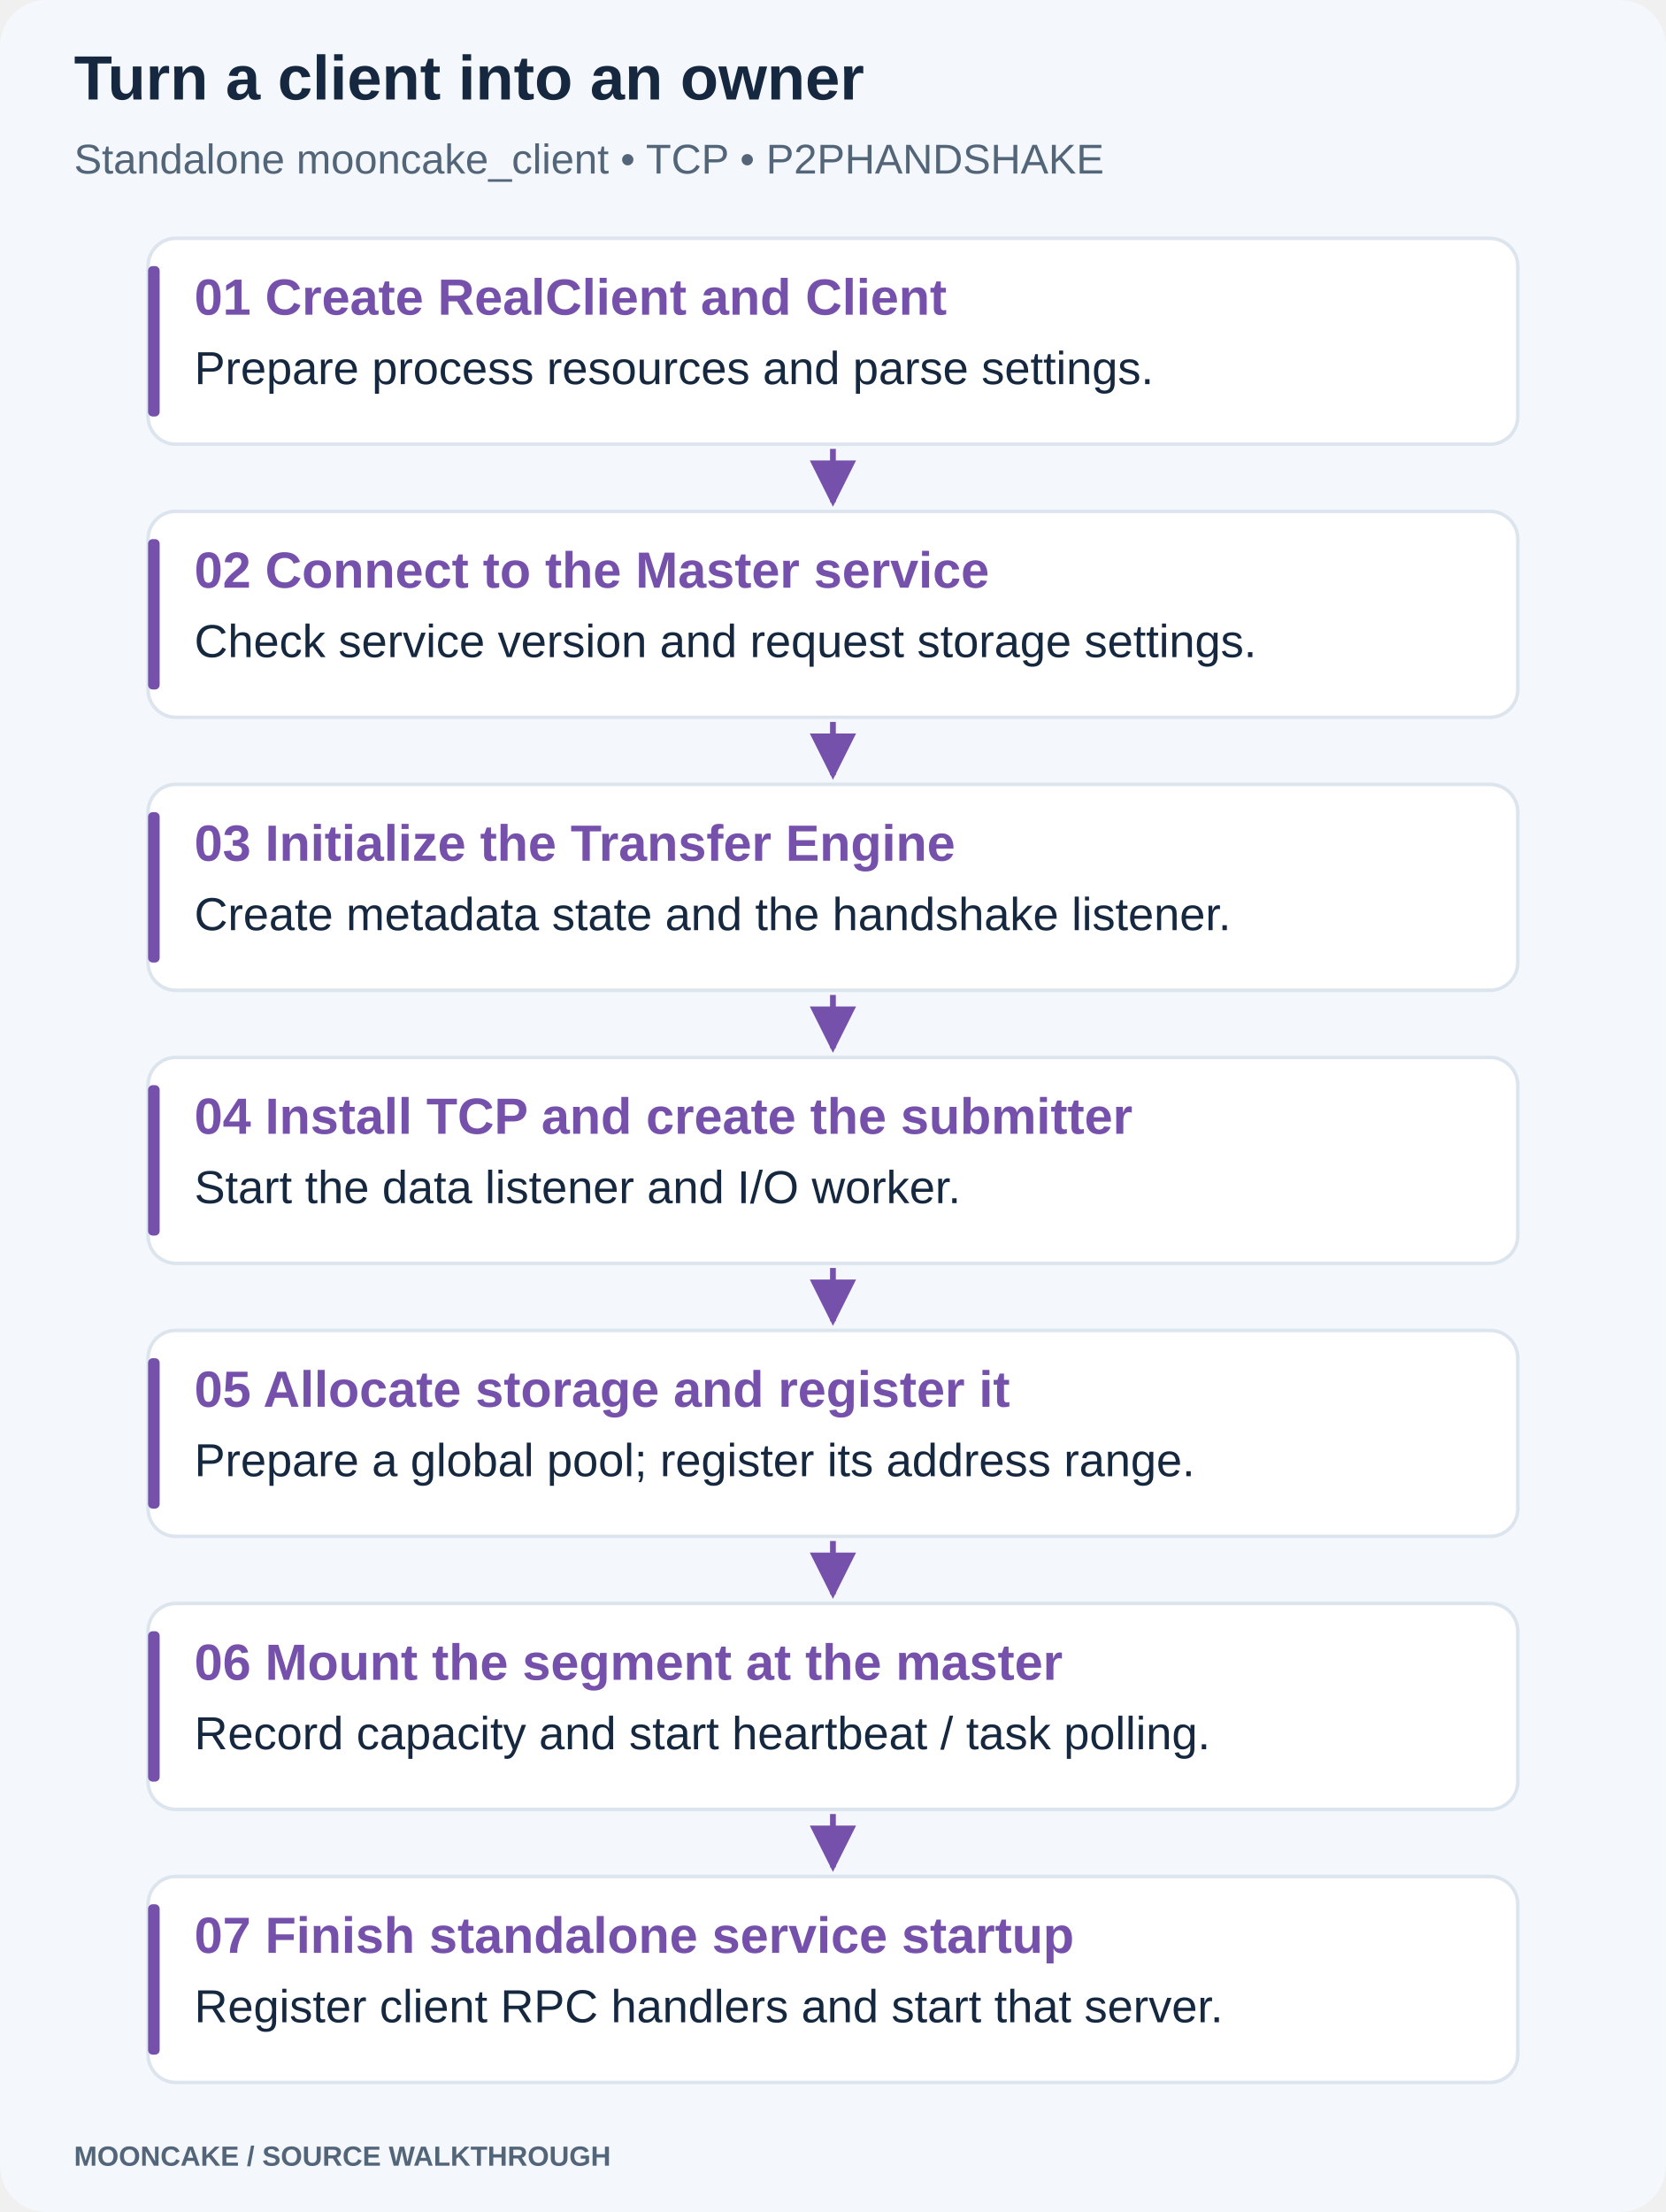
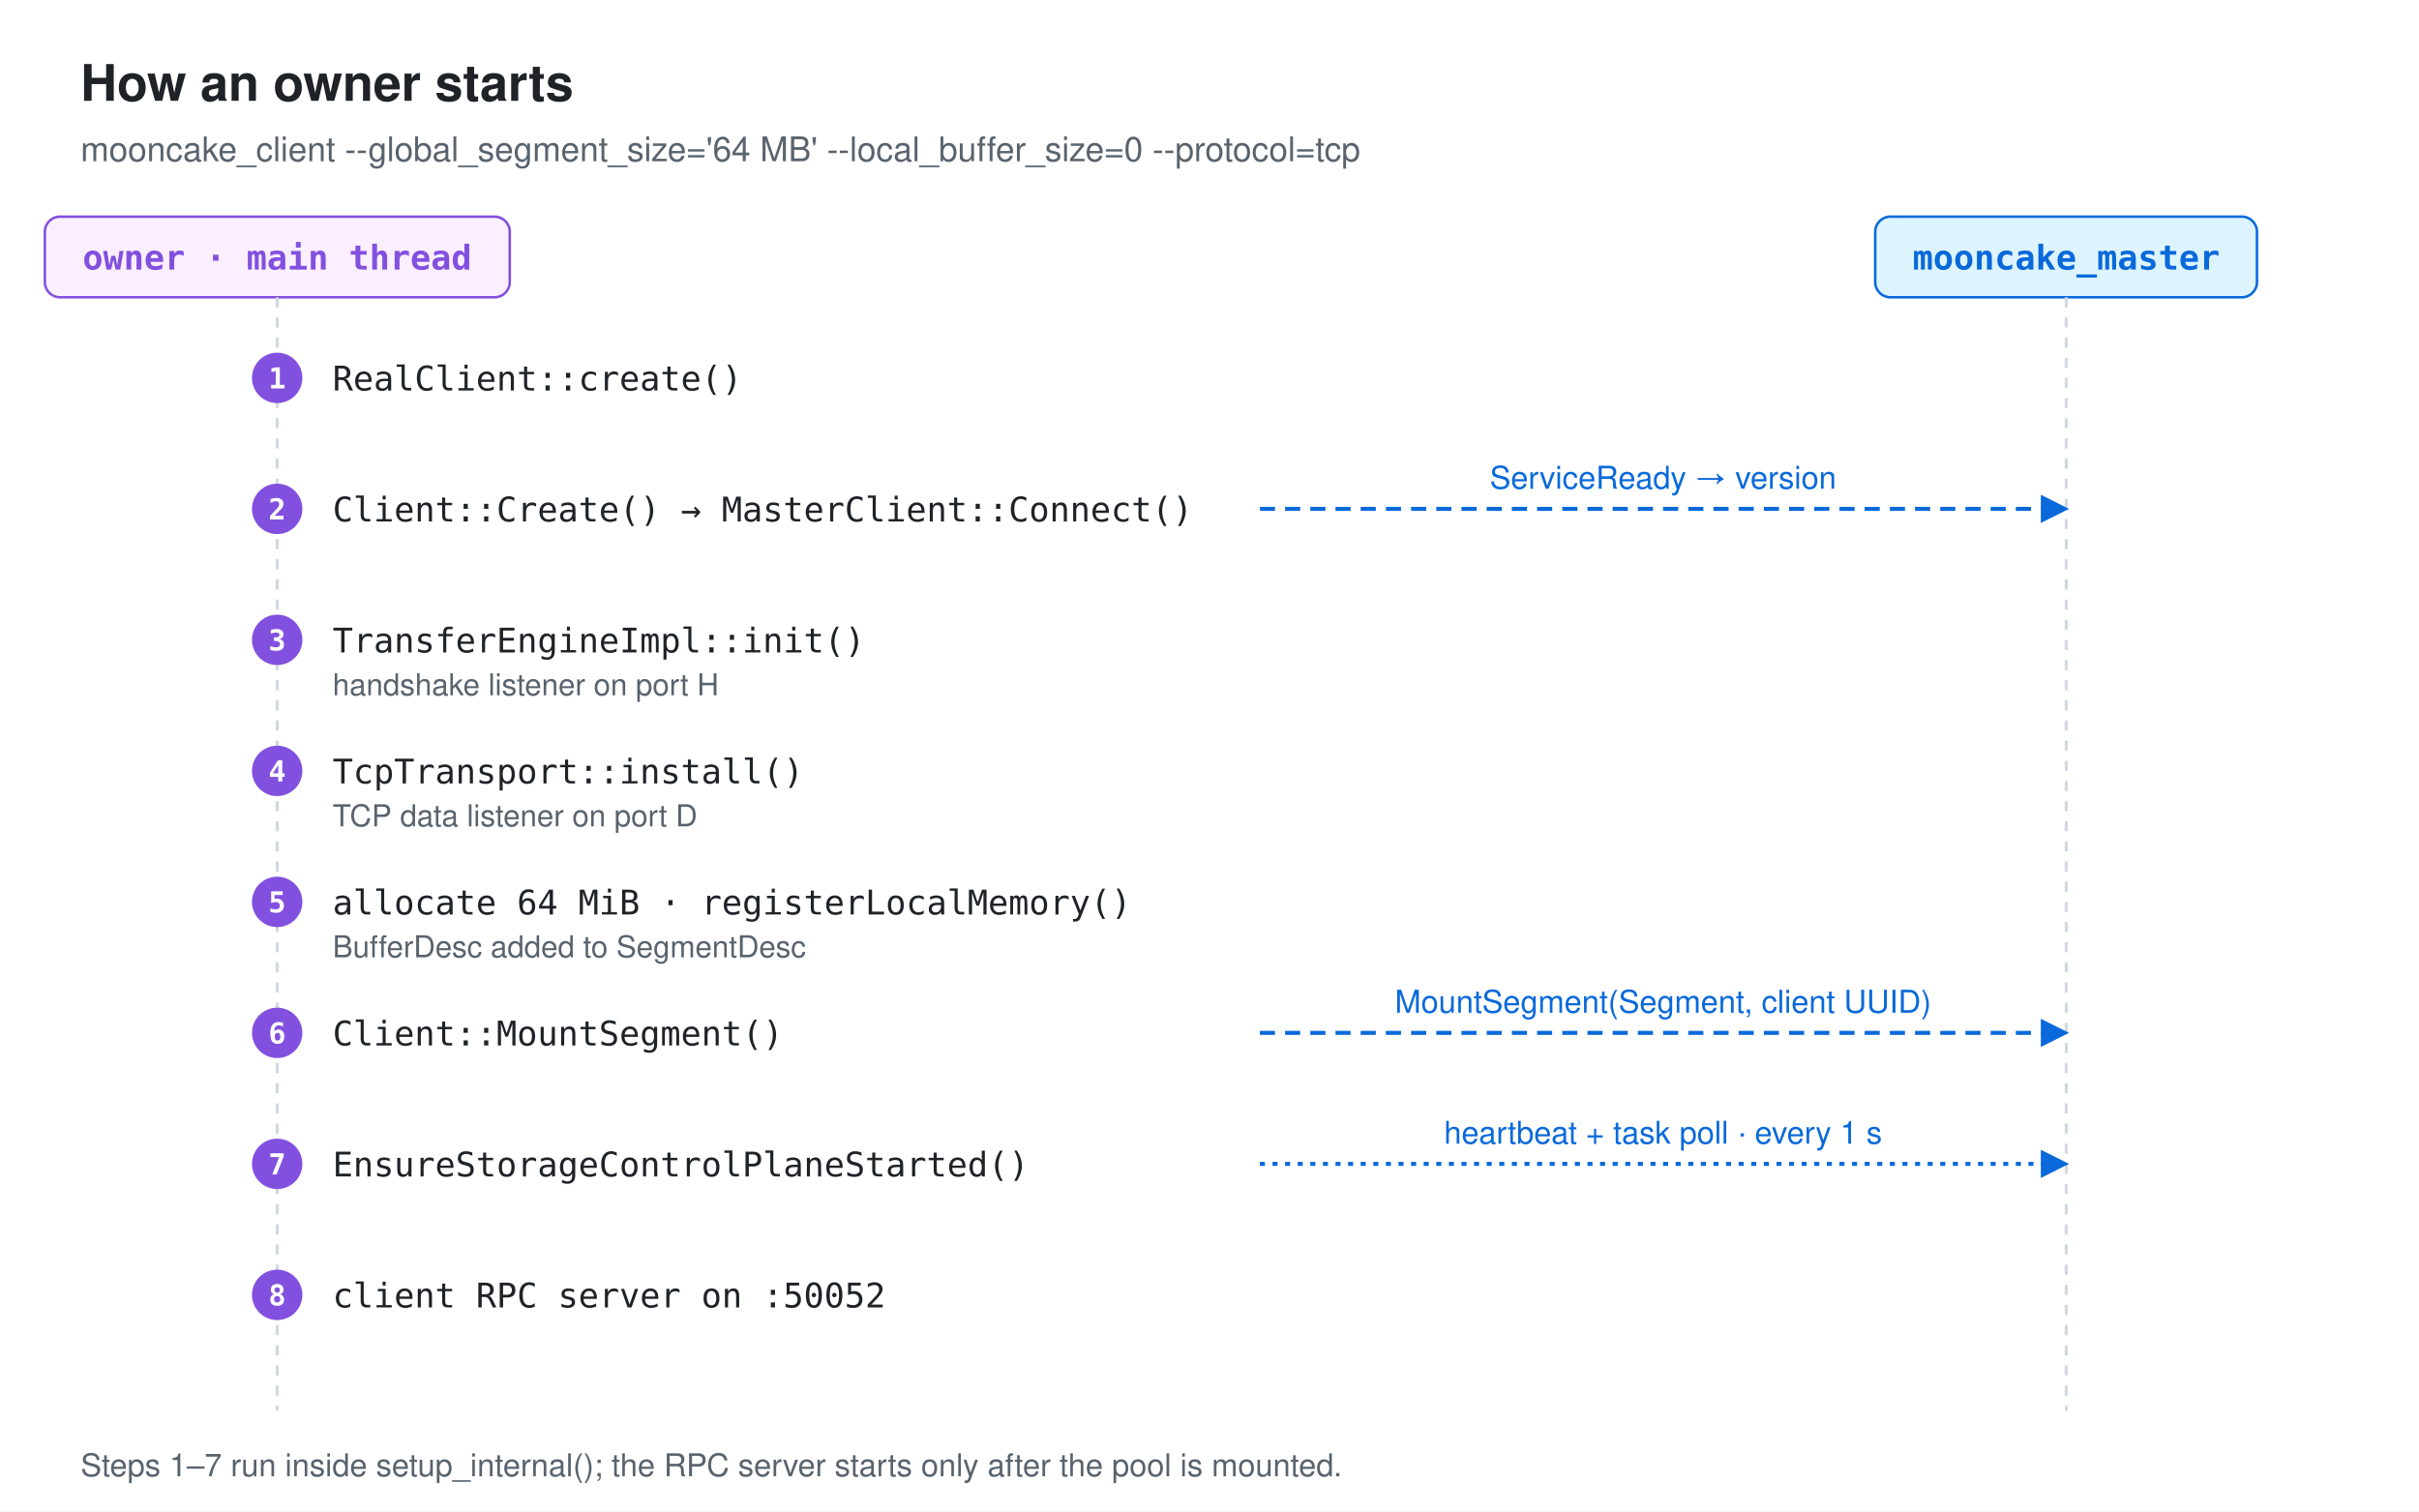
- <svg xmlns="http://www.w3.org/2000/svg" width="720" height="956" viewBox="0 0 720 956" role="img" aria-labelledby="title desc">
+ <svg xmlns="http://www.w3.org/2000/svg" width="960" height="600" viewBox="0 0 960 600" role="img" aria-labelledby="t d">
  <defs>
-     <marker id="arrow" viewBox="0 0 10 10" refX="9" refY="5" markerWidth="8" markerHeight="8" orient="auto-start-reverse">
-       <path d="M 0 0 L 10 5 L 0 10 z" fill="context-stroke" />
+     <marker id="a-0969da" viewBox="0 0 10 10" refX="9" refY="5" markerWidth="7" markerHeight="7" orient="auto-start-reverse">
+       <path d="M 0 0 L 10 5 L 0 10 z" fill="#0969da" />
+     </marker>
+     <marker id="a-8250df" viewBox="0 0 10 10" refX="9" refY="5" markerWidth="7" markerHeight="7" orient="auto-start-reverse">
+       <path d="M 0 0 L 10 5 L 0 10 z" fill="#8250df" />
+     </marker>
+     <marker id="a-1a7f37" viewBox="0 0 10 10" refX="9" refY="5" markerWidth="7" markerHeight="7" orient="auto-start-reverse">
+       <path d="M 0 0 L 10 5 L 0 10 z" fill="#1a7f37" />
+     </marker>
+     <marker id="a-bc4c00" viewBox="0 0 10 10" refX="9" refY="5" markerWidth="7" markerHeight="7" orient="auto-start-reverse">
+       <path d="M 0 0 L 10 5 L 0 10 z" fill="#bc4c00" />
+     </marker>
+     <marker id="a-59636e" viewBox="0 0 10 10" refX="9" refY="5" markerWidth="7" markerHeight="7" orient="auto-start-reverse">
+       <path d="M 0 0 L 10 5 L 0 10 z" fill="#59636e" />
+     </marker>
+     <marker id="a-d1d9e0" viewBox="0 0 10 10" refX="9" refY="5" markerWidth="7" markerHeight="7" orient="auto-start-reverse">
+       <path d="M 0 0 L 10 5 L 0 10 z" fill="#d1d9e0" />
    </marker>
  </defs>
-   <rect width="720" height="956" rx="20" fill="#f4f7fb" />
-   <g font-family="Arial, Helvetica, sans-serif">
-     <text x="32" y="43" font-size="27" fill="#15283f" font-weight="700" text-anchor="start">Turn a client into an owner</text>
-     <text x="32" y="75" font-size="18" fill="#536579" font-weight="400" text-anchor="start">Standalone mooncake_client • TCP • P2PHANDSHAKE</text>
-     <rect x="64" y="103" width="592" height="89" rx="12" fill="white" stroke="#dce4ee" stroke-width="1.5" />
-     <rect x="64" y="115" width="5" height="65" rx="2" fill="#7651ac" />
-     <text x="84" y="136" font-size="22" fill="#7651ac" font-weight="700" text-anchor="start">01  Create RealClient and Client</text>
-     <text x="84" y="166" font-size="20" fill="#15283f" font-weight="400" text-anchor="start">Prepare process resources and parse settings.</text>
-     <path d="M 360 194 L 360 217" fill="none" stroke="#7651ac" stroke-width="2.5" marker-end="url(#arrow)" />
-     <rect x="64" y="221" width="592" height="89" rx="12" fill="white" stroke="#dce4ee" stroke-width="1.5" />
-     <rect x="64" y="233" width="5" height="65" rx="2" fill="#7651ac" />
-     <text x="84" y="254" font-size="22" fill="#7651ac" font-weight="700" text-anchor="start">02  Connect to the Master service</text>
-     <text x="84" y="284" font-size="20" fill="#15283f" font-weight="400" text-anchor="start">Check service version and request storage settings.</text>
-     <path d="M 360 312 L 360 335" fill="none" stroke="#7651ac" stroke-width="2.5" marker-end="url(#arrow)" />
-     <rect x="64" y="339" width="592" height="89" rx="12" fill="white" stroke="#dce4ee" stroke-width="1.5" />
-     <rect x="64" y="351" width="5" height="65" rx="2" fill="#7651ac" />
-     <text x="84" y="372" font-size="22" fill="#7651ac" font-weight="700" text-anchor="start">03  Initialize the Transfer Engine</text>
-     <text x="84" y="402" font-size="20" fill="#15283f" font-weight="400" text-anchor="start">Create metadata state and the handshake listener.</text>
-     <path d="M 360 430 L 360 453" fill="none" stroke="#7651ac" stroke-width="2.5" marker-end="url(#arrow)" />
-     <rect x="64" y="457" width="592" height="89" rx="12" fill="white" stroke="#dce4ee" stroke-width="1.5" />
-     <rect x="64" y="469" width="5" height="65" rx="2" fill="#7651ac" />
-     <text x="84" y="490" font-size="22" fill="#7651ac" font-weight="700" text-anchor="start">04  Install TCP and create the submitter</text>
-     <text x="84" y="520" font-size="20" fill="#15283f" font-weight="400" text-anchor="start">Start the data listener and I/O worker.</text>
-     <path d="M 360 548 L 360 571" fill="none" stroke="#7651ac" stroke-width="2.5" marker-end="url(#arrow)" />
-     <rect x="64" y="575" width="592" height="89" rx="12" fill="white" stroke="#dce4ee" stroke-width="1.5" />
-     <rect x="64" y="587" width="5" height="65" rx="2" fill="#7651ac" />
-     <text x="84" y="608" font-size="22" fill="#7651ac" font-weight="700" text-anchor="start">05  Allocate storage and register it</text>
-     <text x="84" y="638" font-size="20" fill="#15283f" font-weight="400" text-anchor="start">Prepare a global pool; register its address range.</text>
-     <path d="M 360 666 L 360 689" fill="none" stroke="#7651ac" stroke-width="2.5" marker-end="url(#arrow)" />
-     <rect x="64" y="693" width="592" height="89" rx="12" fill="white" stroke="#dce4ee" stroke-width="1.5" />
-     <rect x="64" y="705" width="5" height="65" rx="2" fill="#7651ac" />
-     <text x="84" y="726" font-size="22" fill="#7651ac" font-weight="700" text-anchor="start">06  Mount the segment at the master</text>
-     <text x="84" y="756" font-size="20" fill="#15283f" font-weight="400" text-anchor="start">Record capacity and start heartbeat / task polling.</text>
-     <path d="M 360 784 L 360 807" fill="none" stroke="#7651ac" stroke-width="2.5" marker-end="url(#arrow)" />
-     <rect x="64" y="811" width="592" height="89" rx="12" fill="white" stroke="#dce4ee" stroke-width="1.5" />
-     <rect x="64" y="823" width="5" height="65" rx="2" fill="#7651ac" />
-     <text x="84" y="844" font-size="22" fill="#7651ac" font-weight="700" text-anchor="start">07  Finish standalone service startup</text>
-     <text x="84" y="874" font-size="20" fill="#15283f" font-weight="400" text-anchor="start">Register client RPC handlers and start that server.</text>
-     <text x="32" y="936" font-size="12" fill="#536579" font-weight="700" text-anchor="start">MOONCAKE  /  SOURCE WALKTHROUGH</text>
-   </g>
+   <rect width="960" height="600" fill="#ffffff" />
+   <text x="32.0" y="40.0" font-family="IBM Plex Sans, -apple-system, Helvetica Neue, Helvetica, Arial, sans-serif" font-size="20" fill="#1f2328" font-weight="600" text-anchor="start">How an owner starts</text>
+   <text x="32.0" y="64.0" font-family="IBM Plex Sans, -apple-system, Helvetica Neue, Helvetica, Arial, sans-serif" font-size="13.5" fill="#59636e" font-weight="400" text-anchor="start">mooncake_client --global_segment_size='64 MB' --local_buffer_size=0 --protocol=tcp</text>
+   <rect x="17.8" y="86.0" width="184.5" height="32.0" rx="6" fill="#fbefff" stroke="#8250df" stroke-width="1" />
+   <text x="110.0" y="107.0" font-family="JetBrains Mono, SFMono-Regular, Menlo, Consolas, monospace" font-size="13.5" fill="#8250df" font-weight="600" text-anchor="middle">owner · main thread</text>
+   <path d="M 110.0 118.0 L 110.0 560.0" fill="none" stroke="#d1d9e0" stroke-width="1.2" stroke-dasharray="4 4" />
+   <rect x="744.2" y="86.0" width="151.5" height="32.0" rx="6" fill="#ddf4ff" stroke="#0969da" stroke-width="1" />
+   <text x="820.0" y="107.0" font-family="JetBrains Mono, SFMono-Regular, Menlo, Consolas, monospace" font-size="13.5" fill="#0969da" font-weight="600" text-anchor="middle">mooncake_master</text>
+   <path d="M 820.0 118.0 L 820.0 560.0" fill="none" stroke="#d1d9e0" stroke-width="1.2" stroke-dasharray="4 4" />
+   <circle cx="110" cy="150" r="10" fill="#8250df" />
+   <text x="110.0" y="154.2" font-family="JetBrains Mono, SFMono-Regular, Menlo, Consolas, monospace" font-size="11.5" fill="#ffffff" font-weight="700" text-anchor="middle">1</text>
+   <text x="132.0" y="155.0" font-family="JetBrains Mono, SFMono-Regular, Menlo, Consolas, monospace" font-size="13.5" fill="#1f2328" font-weight="500" text-anchor="start">RealClient::create()</text>
+   <circle cx="110" cy="202" r="10" fill="#8250df" />
+   <text x="110.0" y="206.2" font-family="JetBrains Mono, SFMono-Regular, Menlo, Consolas, monospace" font-size="11.5" fill="#ffffff" font-weight="700" text-anchor="middle">2</text>
+   <text x="132.0" y="207.0" font-family="JetBrains Mono, SFMono-Regular, Menlo, Consolas, monospace" font-size="13.5" fill="#1f2328" font-weight="500" text-anchor="start">Client::Create() → MasterClient::Connect()</text>
+   <path d="M 500.0 202.0 L 820.0 202.0" fill="none" stroke="#0969da" stroke-width="1.6" stroke-dasharray="6 4" marker-end="url(#a-0969da)" />
+   <text x="660.0" y="194.0" font-family="IBM Plex Sans, -apple-system, Helvetica Neue, Helvetica, Arial, sans-serif" font-size="12.5" fill="#0969da" font-weight="500" text-anchor="middle" paint-order="stroke" stroke="#ffffff" stroke-width="5" stroke-linejoin="round">ServiceReady → version</text>
+   <circle cx="110" cy="254" r="10" fill="#8250df" />
+   <text x="110.0" y="258.2" font-family="JetBrains Mono, SFMono-Regular, Menlo, Consolas, monospace" font-size="11.5" fill="#ffffff" font-weight="700" text-anchor="middle">3</text>
+   <text x="132.0" y="259.0" font-family="JetBrains Mono, SFMono-Regular, Menlo, Consolas, monospace" font-size="13.5" fill="#1f2328" font-weight="500" text-anchor="start">TransferEngineImpl::init()</text>
+   <text x="132.0" y="276.0" font-family="IBM Plex Sans, -apple-system, Helvetica Neue, Helvetica, Arial, sans-serif" font-size="12" fill="#59636e" font-weight="400" text-anchor="start">handshake listener on port H</text>
+   <circle cx="110" cy="306" r="10" fill="#8250df" />
+   <text x="110.0" y="310.2" font-family="JetBrains Mono, SFMono-Regular, Menlo, Consolas, monospace" font-size="11.5" fill="#ffffff" font-weight="700" text-anchor="middle">4</text>
+   <text x="132.0" y="311.0" font-family="JetBrains Mono, SFMono-Regular, Menlo, Consolas, monospace" font-size="13.5" fill="#1f2328" font-weight="500" text-anchor="start">TcpTransport::install()</text>
+   <text x="132.0" y="328.0" font-family="IBM Plex Sans, -apple-system, Helvetica Neue, Helvetica, Arial, sans-serif" font-size="12" fill="#59636e" font-weight="400" text-anchor="start">TCP data listener on port D</text>
+   <circle cx="110" cy="358" r="10" fill="#8250df" />
+   <text x="110.0" y="362.2" font-family="JetBrains Mono, SFMono-Regular, Menlo, Consolas, monospace" font-size="11.5" fill="#ffffff" font-weight="700" text-anchor="middle">5</text>
+   <text x="132.0" y="363.0" font-family="JetBrains Mono, SFMono-Regular, Menlo, Consolas, monospace" font-size="13.5" fill="#1f2328" font-weight="500" text-anchor="start">allocate 64 MiB · registerLocalMemory()</text>
+   <text x="132.0" y="380.0" font-family="IBM Plex Sans, -apple-system, Helvetica Neue, Helvetica, Arial, sans-serif" font-size="12" fill="#59636e" font-weight="400" text-anchor="start">BufferDesc added to SegmentDesc</text>
+   <circle cx="110" cy="410" r="10" fill="#8250df" />
+   <text x="110.0" y="414.2" font-family="JetBrains Mono, SFMono-Regular, Menlo, Consolas, monospace" font-size="11.5" fill="#ffffff" font-weight="700" text-anchor="middle">6</text>
+   <text x="132.0" y="415.0" font-family="JetBrains Mono, SFMono-Regular, Menlo, Consolas, monospace" font-size="13.5" fill="#1f2328" font-weight="500" text-anchor="start">Client::MountSegment()</text>
+   <path d="M 500.0 410.0 L 820.0 410.0" fill="none" stroke="#0969da" stroke-width="1.6" stroke-dasharray="6 4" marker-end="url(#a-0969da)" />
+   <text x="660.0" y="402.0" font-family="IBM Plex Sans, -apple-system, Helvetica Neue, Helvetica, Arial, sans-serif" font-size="12.5" fill="#0969da" font-weight="500" text-anchor="middle" paint-order="stroke" stroke="#ffffff" stroke-width="5" stroke-linejoin="round">MountSegment(Segment, client UUID)</text>
+   <circle cx="110" cy="462" r="10" fill="#8250df" />
+   <text x="110.0" y="466.2" font-family="JetBrains Mono, SFMono-Regular, Menlo, Consolas, monospace" font-size="11.5" fill="#ffffff" font-weight="700" text-anchor="middle">7</text>
+   <text x="132.0" y="467.0" font-family="JetBrains Mono, SFMono-Regular, Menlo, Consolas, monospace" font-size="13.5" fill="#1f2328" font-weight="500" text-anchor="start">EnsureStorageControlPlaneStarted()</text>
+   <path d="M 500.0 462.0 L 820.0 462.0" fill="none" stroke="#0969da" stroke-width="1.6" stroke-dasharray="2 3" marker-end="url(#a-0969da)" />
+   <text x="660.0" y="454.0" font-family="IBM Plex Sans, -apple-system, Helvetica Neue, Helvetica, Arial, sans-serif" font-size="12.5" fill="#0969da" font-weight="500" text-anchor="middle" paint-order="stroke" stroke="#ffffff" stroke-width="5" stroke-linejoin="round">heartbeat + task poll · every 1 s</text>
+   <circle cx="110" cy="514" r="10" fill="#8250df" />
+   <text x="110.0" y="518.2" font-family="JetBrains Mono, SFMono-Regular, Menlo, Consolas, monospace" font-size="11.5" fill="#ffffff" font-weight="700" text-anchor="middle">8</text>
+   <text x="132.0" y="519.0" font-family="JetBrains Mono, SFMono-Regular, Menlo, Consolas, monospace" font-size="13.5" fill="#1f2328" font-weight="500" text-anchor="start">client RPC server on :50052</text>
+   <text x="32.0" y="586.0" font-family="IBM Plex Sans, -apple-system, Helvetica Neue, Helvetica, Arial, sans-serif" font-size="12.5" fill="#59636e" font-weight="400" text-anchor="start">Steps 1–7 run inside setup_internal(); the RPC server starts only after the pool is mounted.</text>
</svg>
